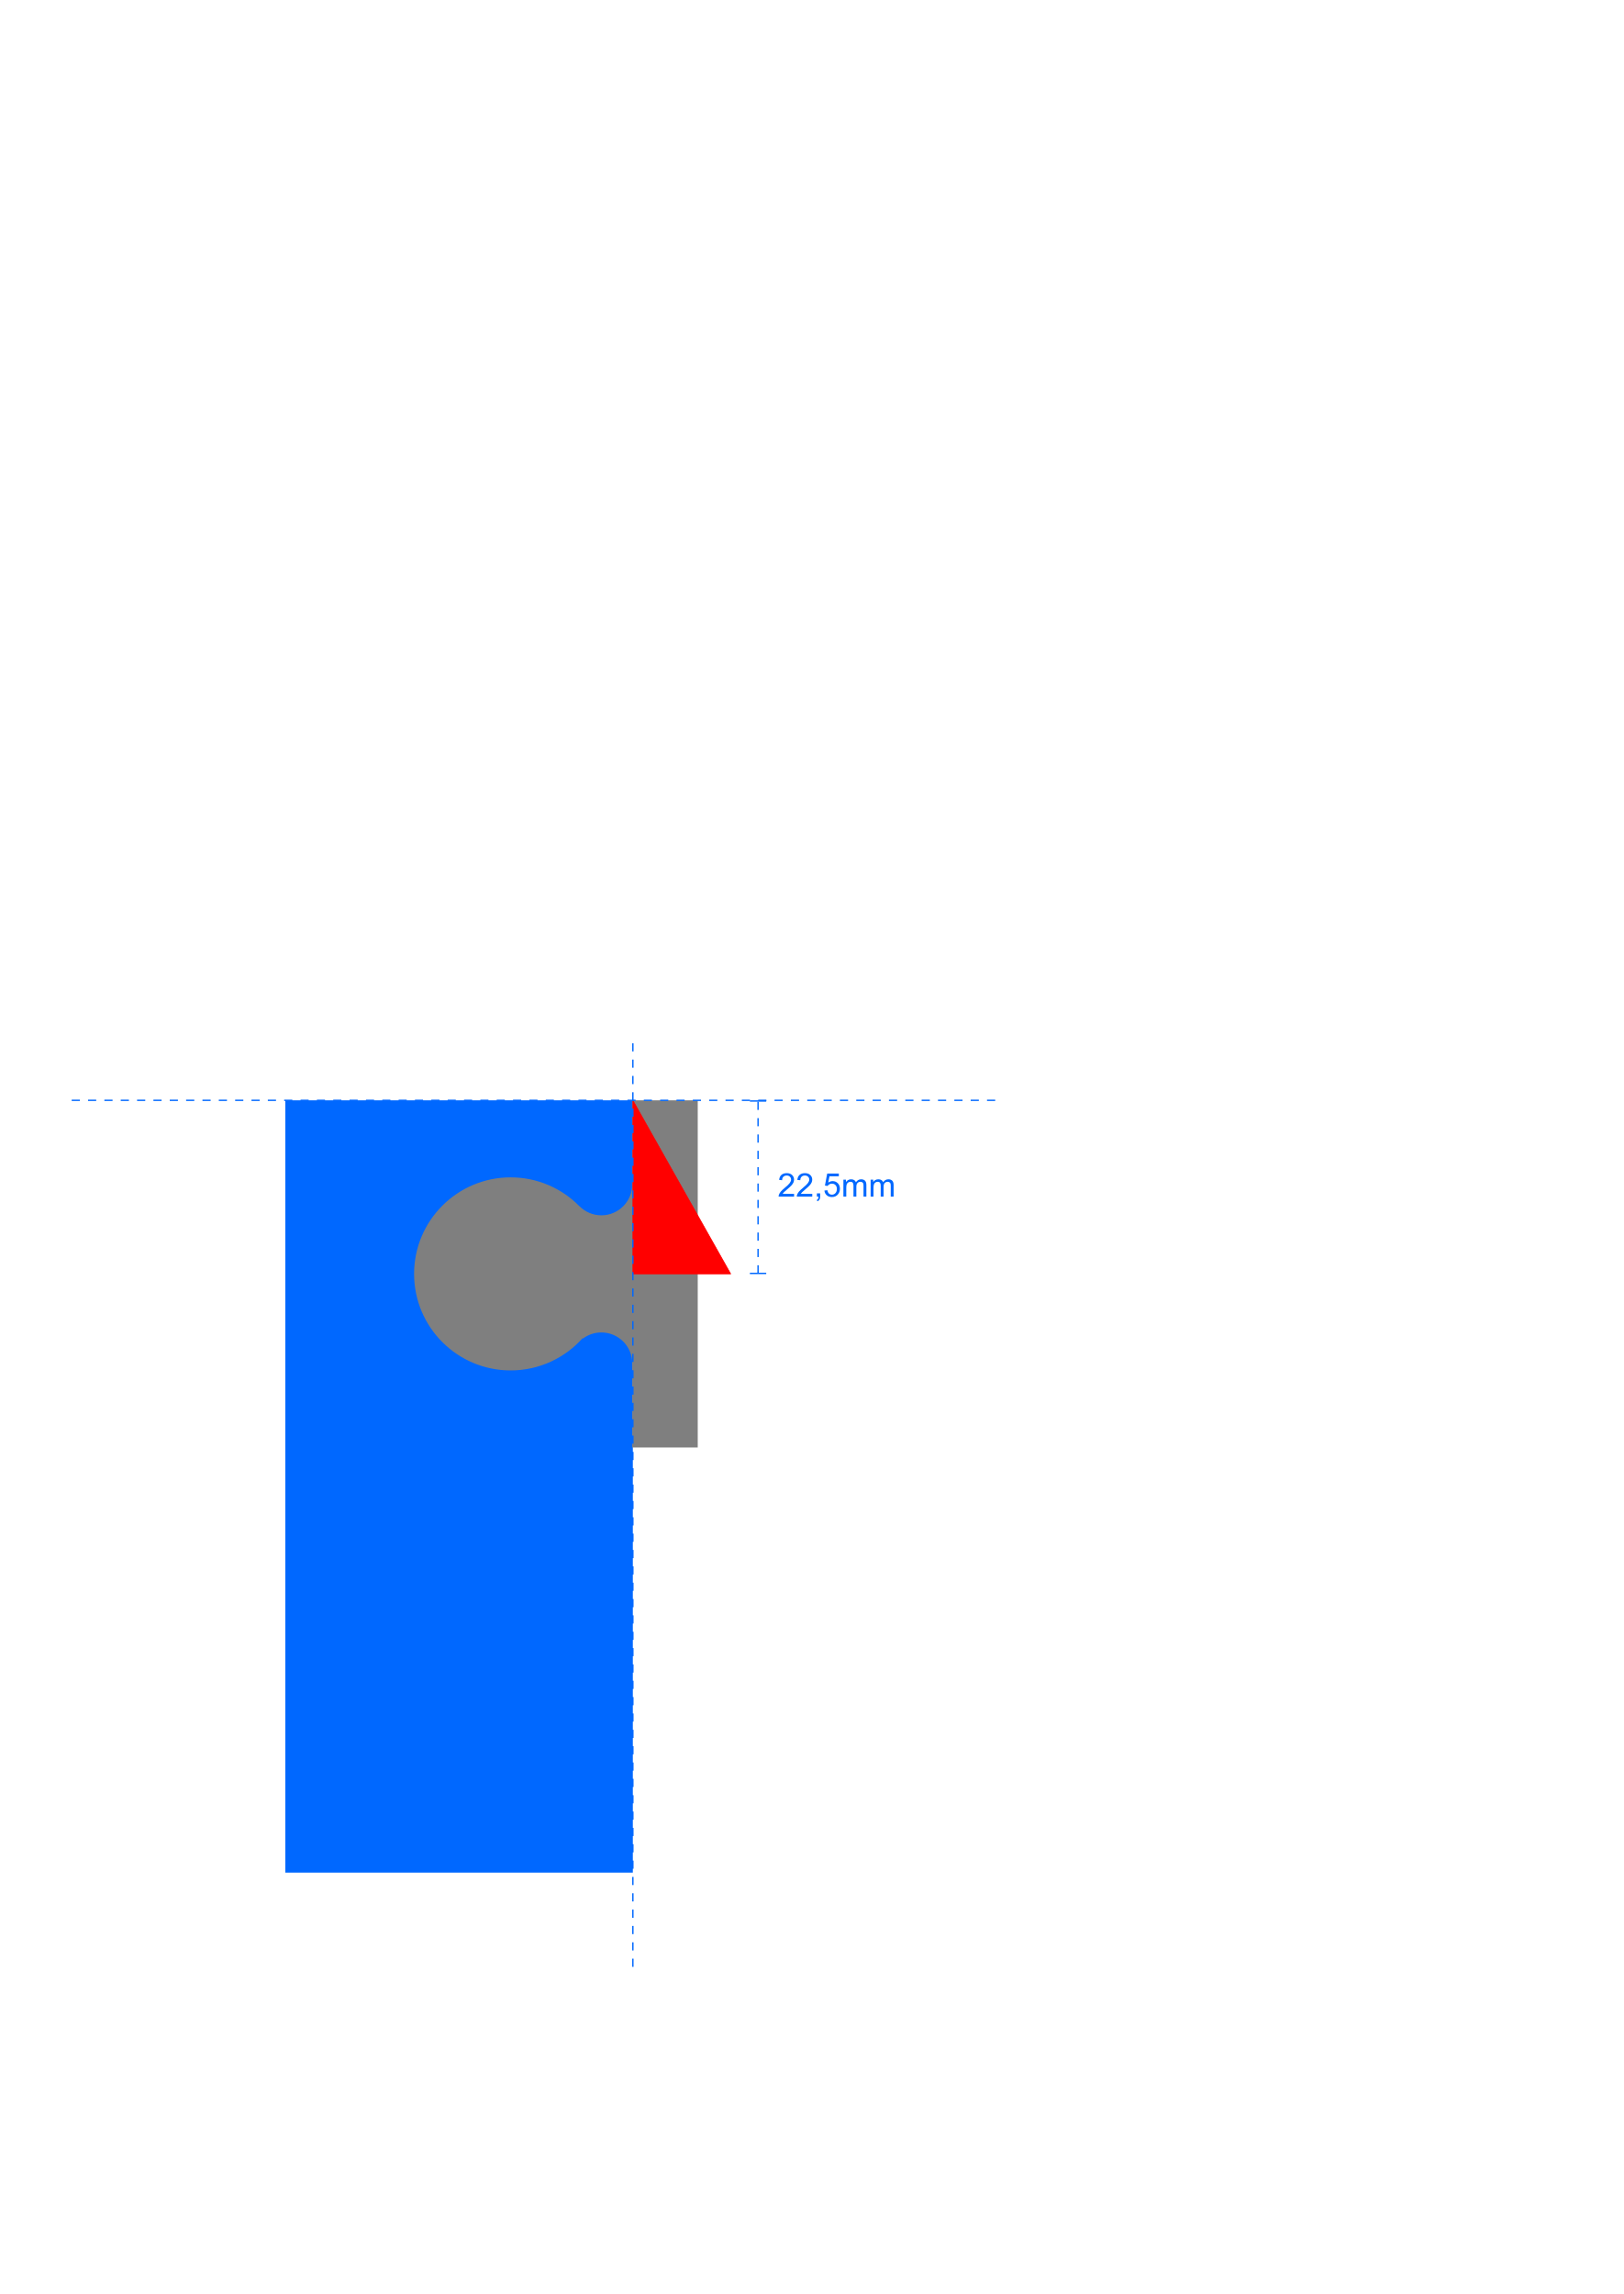
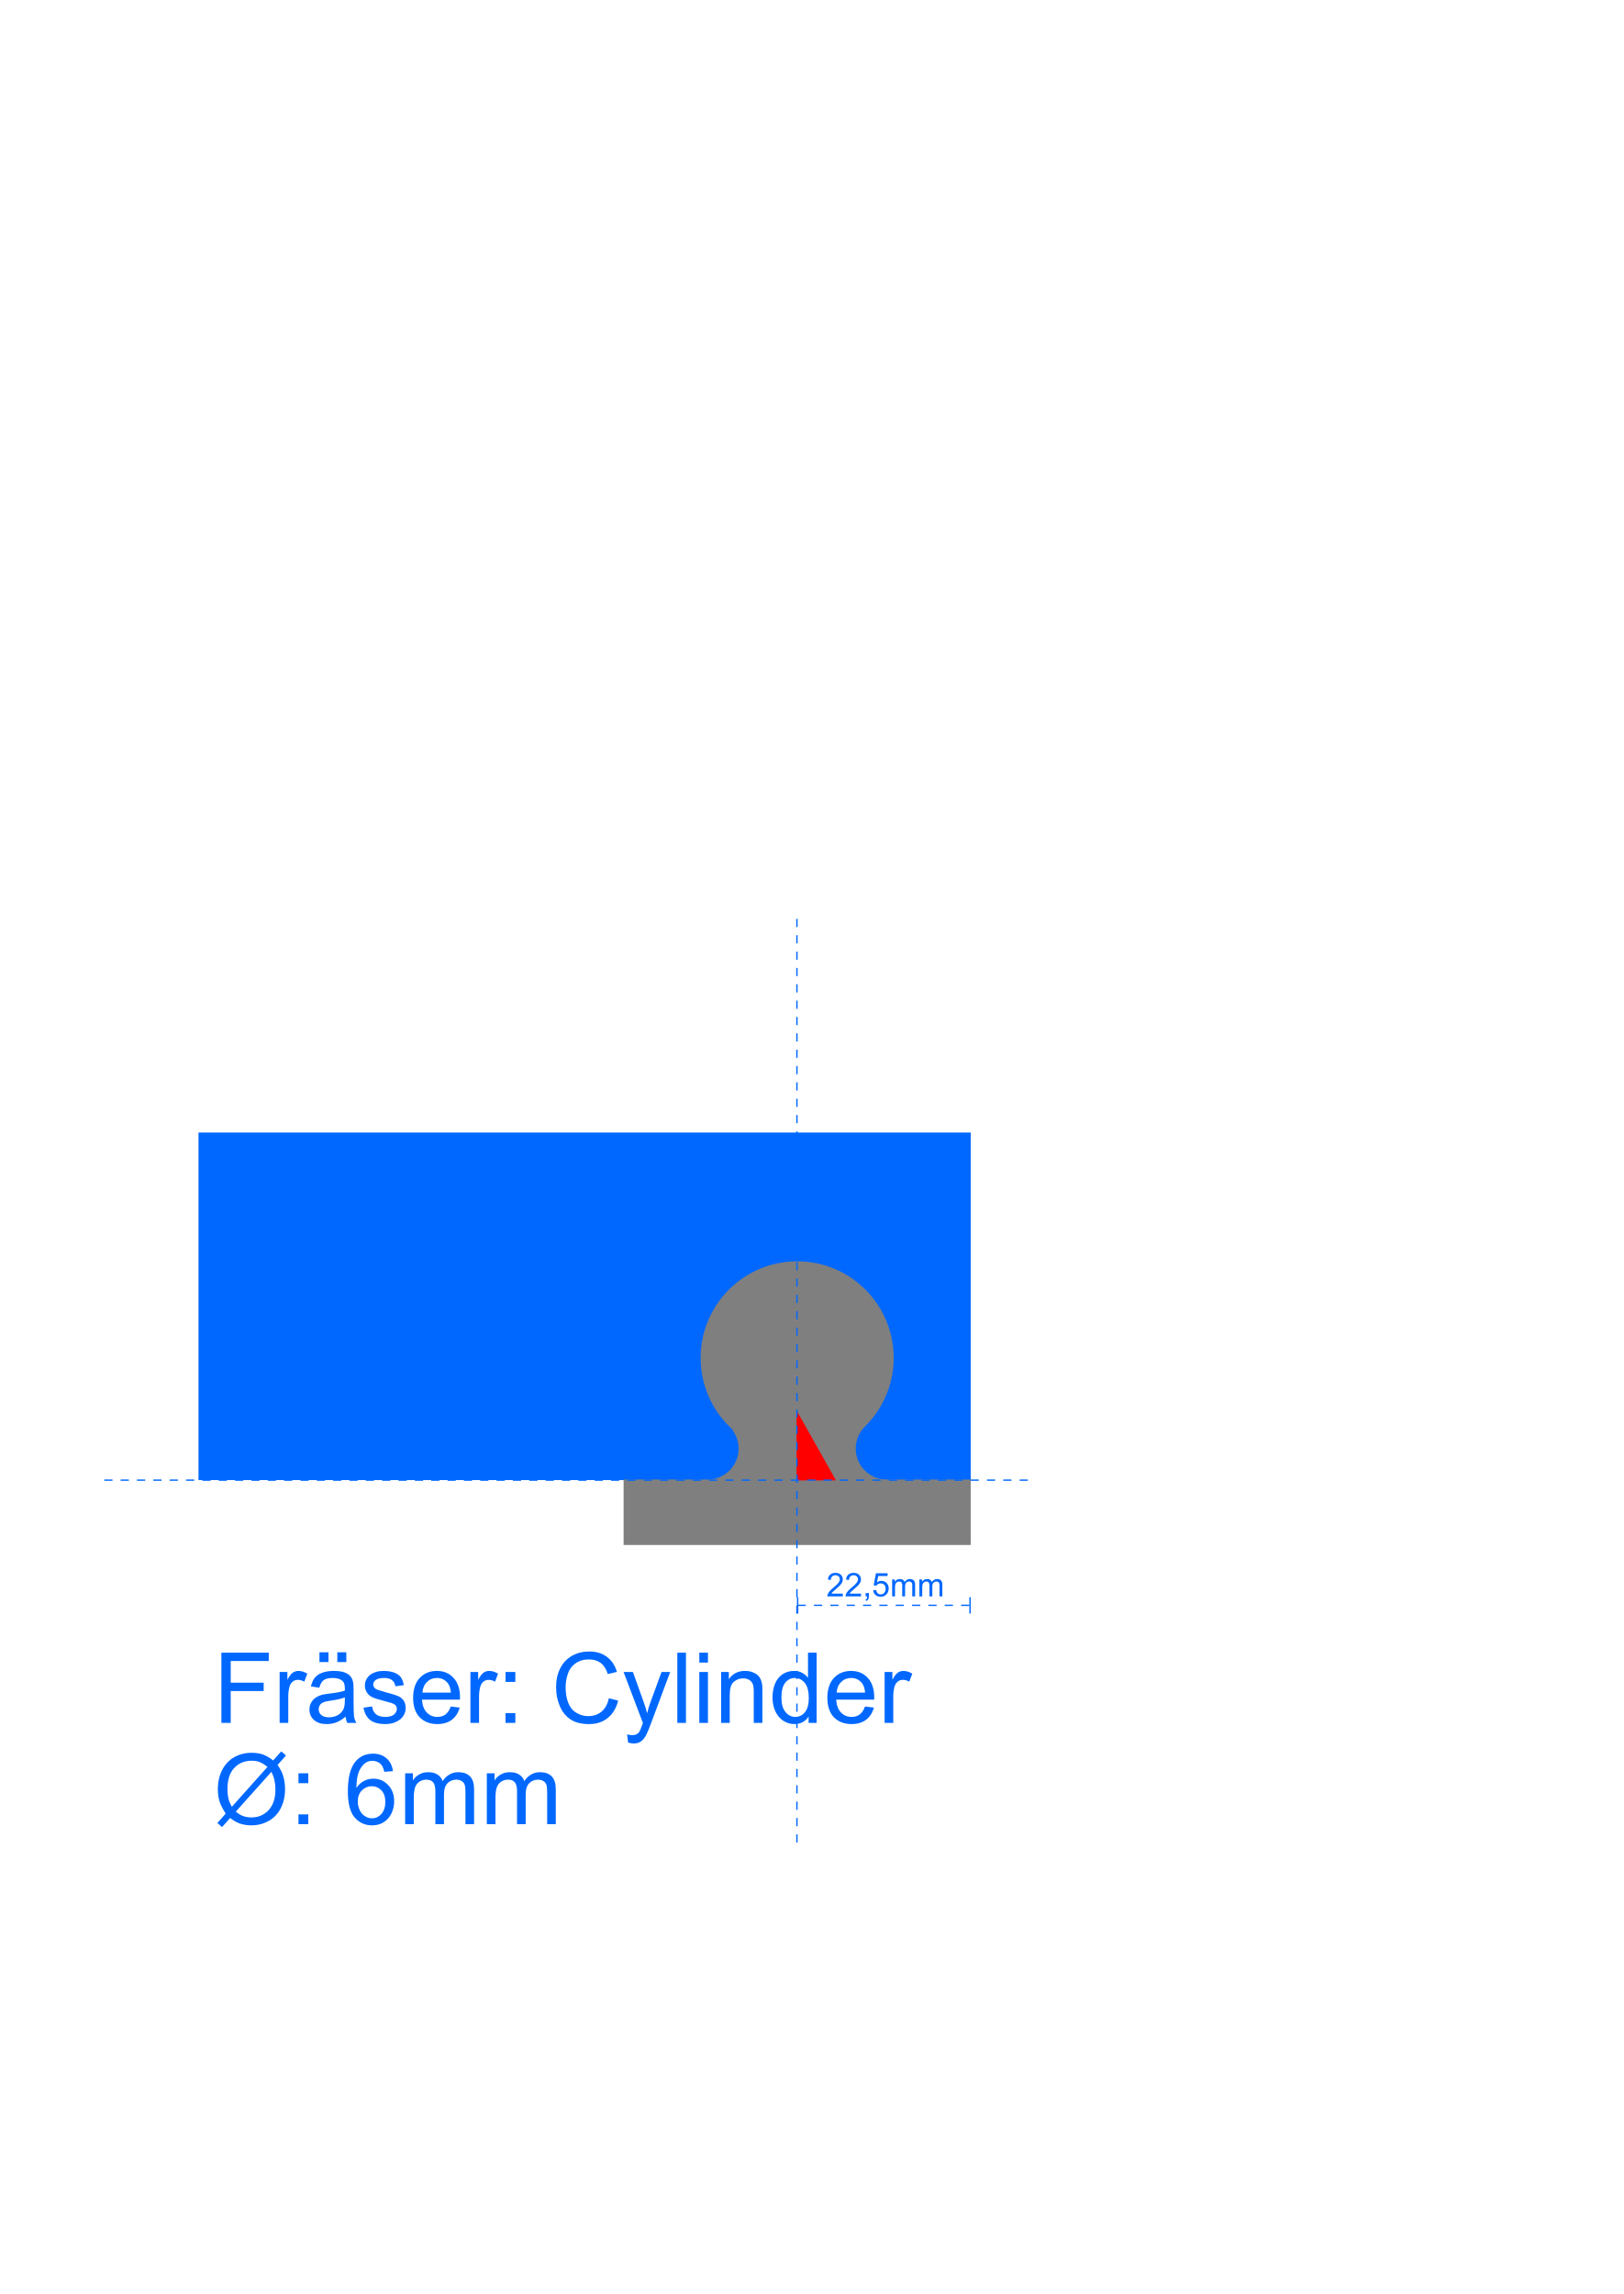
<svg xmlns="http://www.w3.org/2000/svg" width="596px" height="842px" version="1.1" xml:space="preserve" style="fill-rule:evenodd;clip-rule:evenodd;stroke-linecap:round;stroke-linejoin:round;stroke-miterlimit:1.5;">
-   <rect id="Holzleiste-45mm-x-20mm" x="104.741" y="403.867" width="127.559" height="283.465" style="fill:rgb(0,104,255);" />
-   <path id="Aussparung-d:10mm" d="M232.086,434.737L232.086,403.867L256.122,403.867L256.122,531.286L232.086,531.286L232.086,500.567L232.085,500.567C232.086,500.514 232.086,500.461 232.086,500.408C232.086,494.15 227.006,489.069 220.748,489.069C218.211,489.069 215.867,489.904 213.978,491.314L213.851,491.182C207.36,498.44 197.927,503.01 187.435,503.01C167.879,503.01 152.002,487.132 152.002,467.576C152.002,448.02 167.879,432.143 187.435,432.143C197.334,432.143 206.291,436.212 212.72,442.764L212.732,442.753C214.784,444.805 217.619,446.076 220.748,446.076C227.006,446.076 232.086,440.995 232.086,434.737Z" style="fill:rgb(127,127,127);" />
-   <path id="Bezugspunkt" d="M232.317,403.867L232.317,467.576L268.228,467.576L232.317,403.867Z" style="fill:rgb(255,0,0);stroke:rgb(255,0,0);stroke-width:0.24px;" />
-   <path id="waagrechte-Achse" d="M26.316,403.867L366.474,403.867" style="fill:none;stroke:rgb(0,104,255);stroke-width:0.5px;stroke-linecap:butt;stroke-miterlimit:2;stroke-dasharray:3,3,0,0;" />
-   <path id="senkrechte-Achse" d="M232.317,382.909L232.317,723.067" style="fill:none;stroke:rgb(0,104,255);stroke-width:0.5px;stroke-linecap:butt;stroke-miterlimit:2;stroke-dasharray:3,3,0,0;" />
+   <path id="Holzleiste-45mm-x-20mm" d="M356.328,543.258L356.328,415.699L72.864,415.699L72.864,543.258L356.328,543.258Z" style="fill:rgb(0,104,255);" />
+   <path id="Aussparung-d:10mm" d="M325.458,543.045L356.328,543.045L356.328,567.081L228.909,567.081L228.909,543.045L259.628,543.045L259.628,543.043C259.681,543.044 259.734,543.045 259.787,543.045C266.045,543.045 271.126,537.964 271.126,531.706C271.126,529.169 270.291,526.825 268.881,524.936L269.013,524.809C261.755,518.318 257.186,508.885 257.186,498.393C257.186,478.837 273.063,462.96 292.619,462.96C312.175,462.96 328.052,478.837 328.052,498.393C328.052,508.292 323.983,517.249 317.431,523.679L317.442,523.69C315.39,525.742 314.12,528.577 314.12,531.706C314.12,537.964 319.2,543.045 325.458,543.045Z" style="fill:rgb(127,127,127);" />
+   <path id="Bezugspunkt" d="M292.535,518.186L292.535,543.258L306.668,543.258L292.535,518.186Z" style="fill:rgb(255,0,0);stroke:rgb(255,0,0);stroke-width:0.24px;" />
+   <path id="waagrechte-Achse" d="M292.535,337.275L292.535,677.432" style="fill:none;stroke:rgb(0,104,255);stroke-width:0.5px;stroke-linecap:butt;stroke-miterlimit:2;stroke-dasharray:3,3,0,0;" />
+   <path id="senkrechte-Achse" d="M377.286,543.275L37.128,543.275" style="fill:none;stroke:rgb(0,104,255);stroke-width:0.5px;stroke-linecap:butt;stroke-miterlimit:2;stroke-dasharray:3,3,0,0;" />
  <g id="_22-5mm">
-     <path d="M278.267,467.646L278.267,403.867" style="fill:none;" />
-     <path d="M275.267,467.396L281.267,467.396" style="fill:none;stroke:rgb(0,104,255);stroke-width:0.5px;stroke-linecap:butt;stroke-linejoin:miter;stroke-miterlimit:10;" />
-     <path d="M275.267,404.117L281.267,404.117" style="fill:none;stroke:rgb(0,104,255);stroke-width:0.5px;stroke-linecap:butt;stroke-linejoin:miter;stroke-miterlimit:10;" />
-     <path d="M278.267,467.396L278.267,404.117" style="fill:none;stroke:rgb(0,104,255);stroke-width:0.5px;stroke-linecap:butt;stroke-miterlimit:2;stroke-dasharray:3,3,0,0;" />
+     <path d="M292.549,589.225L356.328,589.225" style="fill:none;" />
+     <path d="M292.799,586.225L292.799,592.225" style="fill:none;stroke:rgb(0,104,255);stroke-width:0.5px;stroke-linecap:butt;stroke-linejoin:miter;stroke-miterlimit:10;" />
+     <path d="M356.078,586.225L356.078,592.225" style="fill:none;stroke:rgb(0,104,255);stroke-width:0.5px;stroke-linecap:butt;stroke-linejoin:miter;stroke-miterlimit:10;" />
+     <path d="M292.799,589.225L356.078,589.225" style="fill:none;stroke:rgb(0,104,255);stroke-width:0.5px;stroke-linecap:butt;stroke-miterlimit:2;stroke-dasharray:3,3,0,0;" />
  </g>
-   <path d="M291.489,438.206L291.489,439.22L285.812,439.22C285.804,438.966 285.845,438.722 285.935,438.487C286.079,438.1 286.311,437.72 286.629,437.345C286.947,436.97 287.407,436.536 288.009,436.044C288.942,435.278 289.573,434.672 289.901,434.224C290.23,433.777 290.394,433.354 290.394,432.956C290.394,432.538 290.244,432.185 289.945,431.898C289.647,431.611 289.257,431.468 288.776,431.468C288.269,431.468 287.862,431.62 287.558,431.925C287.253,432.229 287.099,432.651 287.095,433.19L286.011,433.079C286.085,432.27 286.364,431.654 286.849,431.23C287.333,430.806 287.984,430.595 288.8,430.595C289.624,430.595 290.276,430.823 290.757,431.28C291.237,431.737 291.478,432.304 291.478,432.979C291.478,433.323 291.407,433.661 291.267,433.993C291.126,434.325 290.893,434.675 290.567,435.042C290.24,435.409 289.698,435.913 288.941,436.554C288.308,437.085 287.901,437.445 287.722,437.635C287.542,437.824 287.394,438.014 287.276,438.206L291.489,438.206Z" style="fill:rgb(0,104,255);fill-rule:nonzero;" />
-   <path d="M298.163,438.206L298.163,439.22L292.485,439.22C292.478,438.966 292.519,438.722 292.609,438.487C292.753,438.1 292.984,437.72 293.303,437.345C293.621,436.97 294.081,436.536 294.683,436.044C295.616,435.278 296.247,434.672 296.575,434.224C296.903,433.777 297.067,433.354 297.067,432.956C297.067,432.538 296.918,432.185 296.619,431.898C296.32,431.611 295.931,431.468 295.45,431.468C294.942,431.468 294.536,431.62 294.232,431.925C293.927,432.229 293.773,432.651 293.769,433.19L292.685,433.079C292.759,432.27 293.038,431.654 293.523,431.23C294.007,430.806 294.657,430.595 295.474,430.595C296.298,430.595 296.95,430.823 297.431,431.28C297.911,431.737 298.151,432.304 298.151,432.979C298.151,433.323 298.081,433.661 297.941,433.993C297.8,434.325 297.567,434.675 297.24,435.042C296.914,435.409 296.372,435.913 295.614,436.554C294.982,437.085 294.575,437.445 294.396,437.635C294.216,437.824 294.067,438.014 293.95,438.206L298.163,438.206Z" style="fill:rgb(0,104,255);fill-rule:nonzero;" />
-   <path d="M299.862,439.22L299.862,438.018L301.064,438.018L301.064,439.22C301.064,439.661 300.985,440.017 300.829,440.289C300.673,440.56 300.425,440.77 300.085,440.919L299.792,440.468C300.015,440.37 300.179,440.226 300.284,440.037C300.39,439.847 300.448,439.575 300.46,439.22L299.862,439.22Z" style="fill:rgb(0,104,255);fill-rule:nonzero;" />
-   <path d="M302.628,436.97L303.735,436.876C303.817,437.415 304.008,437.82 304.307,438.092C304.606,438.363 304.966,438.499 305.388,438.499C305.896,438.499 306.325,438.307 306.677,437.925C307.028,437.542 307.204,437.034 307.204,436.401C307.204,435.8 307.035,435.325 306.697,434.977C306.359,434.63 305.917,434.456 305.37,434.456C305.03,434.456 304.724,434.533 304.45,434.687C304.177,434.842 303.962,435.042 303.806,435.288L302.816,435.159L303.648,430.747L307.919,430.747L307.919,431.755L304.491,431.755L304.028,434.063C304.544,433.704 305.085,433.524 305.651,433.524C306.401,433.524 307.034,433.784 307.55,434.304C308.066,434.823 308.323,435.491 308.323,436.307C308.323,437.085 308.097,437.757 307.644,438.323C307.093,439.018 306.341,439.366 305.388,439.366C304.607,439.366 303.969,439.147 303.475,438.71C302.981,438.272 302.698,437.692 302.628,436.97Z" style="fill:rgb(0,104,255);fill-rule:nonzero;" />
-   <path d="M309.595,439.22L309.595,432.997L310.538,432.997L310.538,433.87C310.734,433.565 310.993,433.32 311.317,433.135C311.642,432.949 312.011,432.856 312.425,432.856C312.886,432.856 313.264,432.952 313.559,433.143C313.854,433.335 314.062,433.602 314.183,433.946C314.675,433.22 315.316,432.856 316.105,432.856C316.722,432.856 317.196,433.027 317.528,433.369C317.86,433.711 318.026,434.237 318.026,434.948L318.026,439.22L316.978,439.22L316.978,435.3C316.978,434.878 316.943,434.574 316.875,434.389C316.807,434.203 316.683,434.054 316.503,433.94C316.323,433.827 316.112,433.77 315.87,433.77C315.433,433.77 315.069,433.916 314.78,434.207C314.491,434.498 314.347,434.964 314.347,435.604L314.347,439.22L313.292,439.22L313.292,435.177C313.292,434.708 313.206,434.356 313.034,434.122C312.862,433.888 312.581,433.77 312.191,433.77C311.894,433.77 311.619,433.848 311.367,434.005C311.115,434.161 310.933,434.389 310.819,434.69C310.706,434.991 310.65,435.425 310.65,435.991L310.65,439.22L309.595,439.22Z" style="fill:rgb(0,104,255);fill-rule:nonzero;" />
-   <path d="M319.591,439.22L319.591,432.997L320.534,432.997L320.534,433.87C320.73,433.565 320.989,433.32 321.314,433.135C321.638,432.949 322.007,432.856 322.421,432.856C322.882,432.856 323.26,432.952 323.555,433.143C323.85,433.335 324.058,433.602 324.179,433.946C324.671,433.22 325.312,432.856 326.101,432.856C326.718,432.856 327.192,433.027 327.525,433.369C327.857,433.711 328.023,434.237 328.023,434.948L328.023,439.22L326.974,439.22L326.974,435.3C326.974,434.878 326.94,434.574 326.871,434.389C326.803,434.203 326.679,434.054 326.499,433.94C326.319,433.827 326.109,433.77 325.866,433.77C325.429,433.77 325.066,433.916 324.776,434.207C324.487,434.498 324.343,434.964 324.343,435.604L324.343,439.22L323.288,439.22L323.288,435.177C323.288,434.708 323.202,434.356 323.03,434.122C322.859,433.888 322.577,433.77 322.187,433.77C321.89,433.77 321.615,433.848 321.363,434.005C321.111,434.161 320.929,434.389 320.816,434.69C320.702,434.991 320.646,435.425 320.646,435.991L320.646,439.22L319.591,439.22Z" style="fill:rgb(0,104,255);fill-rule:nonzero;" />
+   <path d="M309.382,584.922L309.382,585.936L303.705,585.936C303.697,585.682 303.738,585.438 303.828,585.203C303.972,584.817 304.204,584.436 304.522,584.061C304.84,583.686 305.3,583.252 305.902,582.76C306.835,581.994 307.466,581.388 307.794,580.941C308.123,580.493 308.287,580.07 308.287,579.672C308.287,579.254 308.137,578.901 307.838,578.614C307.54,578.327 307.15,578.184 306.669,578.184C306.162,578.184 305.755,578.336 305.451,578.641C305.146,578.945 304.992,579.367 304.988,579.906L303.904,579.795C303.978,578.986 304.257,578.37 304.742,577.946C305.226,577.523 305.876,577.311 306.693,577.311C307.517,577.311 308.169,577.539 308.65,577.996C309.13,578.453 309.371,579.02 309.371,579.695C309.371,580.039 309.3,580.377 309.16,580.709C309.019,581.041 308.786,581.391 308.459,581.758C308.133,582.125 307.591,582.629 306.833,583.27C306.201,583.801 305.794,584.161 305.615,584.351C305.435,584.54 305.287,584.731 305.169,584.922L309.382,584.922Z" style="fill:rgb(0,104,255);fill-rule:nonzero;" />
+   <path d="M316.056,584.922L316.056,585.936L310.378,585.936C310.371,585.682 310.412,585.438 310.501,585.203C310.646,584.817 310.877,584.436 311.196,584.061C311.514,583.686 311.974,583.252 312.576,582.76C313.509,581.994 314.14,581.388 314.468,580.941C314.796,580.493 314.96,580.07 314.96,579.672C314.96,579.254 314.811,578.901 314.512,578.614C314.213,578.327 313.824,578.184 313.343,578.184C312.835,578.184 312.429,578.336 312.125,578.641C311.82,578.945 311.666,579.367 311.662,579.906L310.578,579.795C310.652,578.986 310.931,578.37 311.416,577.946C311.9,577.523 312.55,577.311 313.367,577.311C314.191,577.311 314.843,577.539 315.324,577.996C315.804,578.453 316.044,579.02 316.044,579.695C316.044,580.039 315.974,580.377 315.833,580.709C315.693,581.041 315.459,581.391 315.133,581.758C314.807,582.125 314.265,582.629 313.507,583.27C312.875,583.801 312.468,584.161 312.289,584.351C312.109,584.54 311.96,584.731 311.843,584.922L316.056,584.922Z" style="fill:rgb(0,104,255);fill-rule:nonzero;" />
+   <path d="M317.755,585.936L317.755,584.734L318.957,584.734L318.957,585.936C318.957,586.377 318.878,586.734 318.722,587.005C318.566,587.276 318.318,587.486 317.978,587.635L317.685,587.184C317.908,587.086 318.072,586.942 318.177,586.753C318.283,586.564 318.341,586.291 318.353,585.936L317.755,585.936Z" style="fill:rgb(0,104,255);fill-rule:nonzero;" />
+   <path d="M320.521,583.686L321.628,583.592C321.71,584.131 321.901,584.536 322.2,584.808C322.499,585.079 322.859,585.215 323.281,585.215C323.789,585.215 324.218,585.024 324.57,584.641C324.921,584.258 325.097,583.75 325.097,583.117C325.097,582.516 324.928,582.041 324.59,581.693C324.252,581.346 323.81,581.172 323.263,581.172C322.923,581.172 322.617,581.249 322.343,581.403C322.07,581.558 321.855,581.758 321.699,582.004L320.708,581.875L321.541,577.463L325.812,577.463L325.812,578.471L322.384,578.471L321.921,580.779C322.437,580.42 322.978,580.24 323.544,580.24C324.294,580.24 324.927,580.5 325.443,581.02C325.958,581.539 326.216,582.207 326.216,583.024C326.216,583.801 325.99,584.473 325.537,585.039C324.986,585.734 324.234,586.082 323.281,586.082C322.5,586.082 321.862,585.863 321.368,585.426C320.874,584.988 320.591,584.408 320.521,583.686Z" style="fill:rgb(0,104,255);fill-rule:nonzero;" />
+   <path d="M327.488,585.936L327.488,579.713L328.431,579.713L328.431,580.586C328.626,580.281 328.886,580.036 329.21,579.851C329.535,579.665 329.904,579.572 330.318,579.572C330.779,579.572 331.157,579.668 331.452,579.859C331.747,580.051 331.955,580.318 332.076,580.662C332.568,579.936 333.208,579.572 333.998,579.572C334.615,579.572 335.089,579.743 335.421,580.085C335.753,580.427 335.919,580.953 335.919,581.664L335.919,585.936L334.871,585.936L334.871,582.016C334.871,581.594 334.836,581.29 334.768,581.105C334.7,580.919 334.576,580.77 334.396,580.656C334.216,580.543 334.005,580.486 333.763,580.486C333.326,580.486 332.962,580.632 332.673,580.923C332.384,581.214 332.24,581.68 332.24,582.32L332.24,585.936L331.185,585.936L331.185,581.893C331.185,581.424 331.099,581.072 330.927,580.838C330.755,580.604 330.474,580.486 330.083,580.486C329.787,580.486 329.512,580.565 329.26,580.721C329.008,580.877 328.826,581.106 328.712,581.406C328.599,581.707 328.542,582.141 328.542,582.707L328.542,585.936L327.488,585.936Z" style="fill:rgb(0,104,255);fill-rule:nonzero;" />
+   <path d="M337.484,585.936L337.484,579.713L338.427,579.713L338.427,580.586C338.623,580.281 338.882,580.036 339.207,579.851C339.531,579.665 339.9,579.572 340.314,579.572C340.775,579.572 341.153,579.668 341.448,579.859C341.743,580.051 341.951,580.318 342.072,580.662C342.564,579.936 343.205,579.572 343.994,579.572C344.611,579.572 345.085,579.743 345.417,580.085C345.75,580.427 345.916,580.953 345.916,581.664L345.916,585.936L344.867,585.936L344.867,582.016C344.867,581.594 344.833,581.29 344.764,581.105C344.696,580.919 344.572,580.77 344.392,580.656C344.212,580.543 344.001,580.486 343.759,580.486C343.322,580.486 342.958,580.632 342.669,580.923C342.38,581.214 342.236,581.68 342.236,582.32L342.236,585.936L341.181,585.936L341.181,581.893C341.181,581.424 341.095,581.072 340.923,580.838C340.751,580.604 340.47,580.486 340.08,580.486C339.783,580.486 339.508,580.565 339.256,580.721C339.004,580.877 338.822,581.106 338.708,581.406C338.595,581.707 338.539,582.141 338.539,582.707L338.539,585.936L337.484,585.936Z" style="fill:rgb(0,104,255);fill-rule:nonzero;" />
+   <g transform="matrix(0.24,0,0,0.24,522.308,194.893)">
+     <g transform="matrix(150,0,0,150,-1849.96,1822.86)">
+       <path d="M0.082,-0L0.082,-0.716L0.565,-0.716L0.565,-0.631L0.177,-0.631L0.177,-0.41L0.513,-0.41L0.513,-0.325L0.177,-0.325L0.177,-0L0.082,-0Z" style="fill:rgb(0,104,255);fill-rule:nonzero;" />
+     </g>
+     <g transform="matrix(150,0,0,150,-1758.33,1822.86)">
+       <path d="M0.065,-0L0.065,-0.519L0.144,-0.519L0.144,-0.44C0.164,-0.477 0.183,-0.501 0.2,-0.513C0.217,-0.524 0.236,-0.53 0.256,-0.53C0.286,-0.53 0.316,-0.521 0.347,-0.502L0.316,-0.42C0.295,-0.433 0.273,-0.439 0.252,-0.439C0.233,-0.439 0.215,-0.434 0.2,-0.422C0.185,-0.411 0.174,-0.395 0.167,-0.374C0.158,-0.343 0.153,-0.309 0.153,-0.271L0.153,-0L0.065,-0Z" style="fill:rgb(0,104,255);fill-rule:nonzero;" />
+     </g>
+     <g transform="matrix(150,0,0,150,-1708.38,1822.86)">
+       <path d="M0.404,-0.064C0.372,-0.036 0.34,-0.017 0.31,-0.005C0.28,0.006 0.248,0.012 0.213,0.012C0.156,0.012 0.113,-0.002 0.082,-0.03C0.051,-0.058 0.036,-0.093 0.036,-0.137C0.036,-0.162 0.042,-0.185 0.053,-0.206C0.065,-0.227 0.08,-0.244 0.099,-0.257C0.118,-0.27 0.139,-0.279 0.162,-0.286C0.179,-0.29 0.205,-0.295 0.24,-0.299C0.311,-0.307 0.363,-0.317 0.397,-0.329C0.397,-0.341 0.397,-0.349 0.397,-0.352C0.397,-0.388 0.389,-0.413 0.373,-0.428C0.35,-0.448 0.317,-0.458 0.272,-0.458C0.231,-0.458 0.201,-0.45 0.181,-0.436C0.161,-0.421 0.147,-0.396 0.137,-0.359L0.051,-0.371C0.059,-0.407 0.072,-0.437 0.09,-0.46C0.108,-0.482 0.134,-0.5 0.167,-0.512C0.201,-0.524 0.241,-0.53 0.285,-0.53C0.329,-0.53 0.365,-0.525 0.393,-0.515C0.421,-0.504 0.441,-0.491 0.454,-0.475C0.467,-0.46 0.476,-0.44 0.481,-0.416C0.484,-0.401 0.486,-0.374 0.486,-0.334L0.486,-0.217C0.486,-0.136 0.488,-0.084 0.491,-0.062C0.495,-0.041 0.503,-0.02 0.514,-0L0.422,-0C0.413,-0.018 0.407,-0.04 0.404,-0.064ZM0.397,-0.26C0.365,-0.247 0.317,-0.236 0.253,-0.227C0.217,-0.222 0.192,-0.216 0.177,-0.209C0.162,-0.203 0.15,-0.193 0.142,-0.181C0.134,-0.168 0.13,-0.154 0.13,-0.139C0.13,-0.116 0.139,-0.096 0.156,-0.081C0.174,-0.065 0.2,-0.057 0.234,-0.057C0.268,-0.057 0.298,-0.065 0.325,-0.079C0.351,-0.094 0.37,-0.114 0.383,-0.14C0.392,-0.16 0.397,-0.189 0.397,-0.228L0.397,-0.26ZM0.138,-0.62L0.138,-0.72L0.23,-0.72L0.23,-0.62L0.138,-0.62ZM0.32,-0.62L0.32,-0.72L0.412,-0.72L0.412,-0.62L0.32,-0.62Z" style="fill:rgb(0,104,255);fill-rule:nonzero;" />
+     </g>
+     <g transform="matrix(150,0,0,150,-1624.96,1822.86)">
+       <path d="M0.031,-0.155L0.118,-0.168C0.123,-0.134 0.136,-0.107 0.158,-0.088C0.181,-0.07 0.212,-0.061 0.252,-0.061C0.292,-0.061 0.322,-0.069 0.342,-0.085C0.361,-0.102 0.371,-0.121 0.371,-0.143C0.371,-0.163 0.362,-0.179 0.345,-0.19C0.333,-0.198 0.303,-0.208 0.255,-0.22C0.191,-0.236 0.146,-0.25 0.121,-0.262C0.096,-0.274 0.078,-0.29 0.065,-0.311C0.052,-0.332 0.045,-0.355 0.045,-0.381C0.045,-0.404 0.051,-0.425 0.061,-0.445C0.072,-0.465 0.086,-0.481 0.104,-0.494C0.118,-0.504 0.137,-0.513 0.16,-0.52C0.184,-0.527 0.209,-0.53 0.236,-0.53C0.277,-0.53 0.313,-0.524 0.344,-0.513C0.374,-0.501 0.397,-0.485 0.412,-0.465C0.426,-0.445 0.436,-0.418 0.442,-0.385L0.356,-0.373C0.352,-0.4 0.341,-0.421 0.322,-0.436C0.303,-0.451 0.277,-0.458 0.243,-0.458C0.202,-0.458 0.174,-0.451 0.156,-0.438C0.139,-0.425 0.13,-0.409 0.13,-0.391C0.13,-0.38 0.134,-0.369 0.141,-0.36C0.148,-0.351 0.16,-0.343 0.175,-0.337C0.184,-0.334 0.209,-0.326 0.252,-0.314C0.315,-0.298 0.358,-0.284 0.383,-0.274C0.407,-0.263 0.426,-0.248 0.44,-0.228C0.454,-0.207 0.461,-0.182 0.461,-0.152C0.461,-0.123 0.453,-0.095 0.436,-0.07C0.419,-0.044 0.394,-0.024 0.362,-0.01C0.33,0.005 0.293,0.012 0.252,0.012C0.185,0.012 0.134,-0.002 0.098,-0.03C0.063,-0.058 0.041,-0.1 0.031,-0.155Z" style="fill:rgb(0,104,255);fill-rule:nonzero;" />
+     </g>
+     <g transform="matrix(150,0,0,150,-1549.96,1822.86)">
+       <path d="M0.421,-0.167L0.512,-0.156C0.497,-0.103 0.471,-0.062 0.432,-0.032C0.393,-0.003 0.344,0.012 0.284,0.012C0.208,0.012 0.148,-0.012 0.103,-0.058C0.059,-0.105 0.037,-0.171 0.037,-0.255C0.037,-0.342 0.059,-0.41 0.104,-0.458C0.149,-0.506 0.207,-0.53 0.279,-0.53C0.348,-0.53 0.405,-0.507 0.449,-0.459C0.493,-0.412 0.515,-0.346 0.515,-0.26C0.515,-0.255 0.514,-0.247 0.514,-0.237L0.127,-0.237C0.131,-0.18 0.147,-0.136 0.176,-0.106C0.205,-0.076 0.241,-0.061 0.284,-0.061C0.316,-0.061 0.344,-0.069 0.367,-0.086C0.389,-0.103 0.408,-0.13 0.421,-0.167ZM0.132,-0.309L0.422,-0.309C0.418,-0.353 0.407,-0.385 0.389,-0.407C0.361,-0.441 0.324,-0.458 0.28,-0.458C0.239,-0.458 0.205,-0.444 0.178,-0.417C0.15,-0.39 0.135,-0.354 0.132,-0.309Z" style="fill:rgb(0,104,255);fill-rule:nonzero;" />
+     </g>
+     <g transform="matrix(150,0,0,150,-1466.53,1822.86)">
+       <path d="M0.065,-0L0.065,-0.519L0.144,-0.519L0.144,-0.44C0.164,-0.477 0.183,-0.501 0.2,-0.513C0.217,-0.524 0.236,-0.53 0.256,-0.53C0.286,-0.53 0.316,-0.521 0.347,-0.502L0.316,-0.42C0.295,-0.433 0.273,-0.439 0.252,-0.439C0.233,-0.439 0.215,-0.434 0.2,-0.422C0.185,-0.411 0.174,-0.395 0.167,-0.374C0.158,-0.343 0.153,-0.309 0.153,-0.271L0.153,-0L0.065,-0Z" style="fill:rgb(0,104,255);fill-rule:nonzero;" />
+     </g>
+     <g transform="matrix(150,0,0,150,-1416.58,1822.86)">
+       <path d="M0.09,-0.418L0.09,-0.519L0.19,-0.519L0.19,-0.418L0.09,-0.418ZM0.09,-0L0.09,-0.1L0.19,-0.1L0.19,-0L0.09,-0Z" style="fill:rgb(0,104,255);fill-rule:nonzero;" />
+     </g>
+     <g transform="matrix(150,0,0,150,-1333.23,1822.86)">
+       <path d="M0.588,-0.251L0.683,-0.227C0.663,-0.149 0.627,-0.09 0.575,-0.049C0.524,-0.008 0.461,0.012 0.386,0.012C0.309,0.012 0.246,-0.003 0.198,-0.035C0.15,-0.066 0.113,-0.112 0.088,-0.171C0.062,-0.231 0.05,-0.295 0.05,-0.363C0.05,-0.438 0.064,-0.503 0.093,-0.558C0.121,-0.614 0.162,-0.656 0.214,-0.685C0.267,-0.714 0.325,-0.728 0.388,-0.728C0.459,-0.728 0.52,-0.71 0.568,-0.673C0.617,-0.637 0.651,-0.586 0.67,-0.52L0.577,-0.498C0.561,-0.55 0.536,-0.588 0.505,-0.611C0.473,-0.635 0.434,-0.647 0.386,-0.647C0.331,-0.647 0.285,-0.634 0.248,-0.607C0.211,-0.581 0.185,-0.546 0.17,-0.501C0.155,-0.457 0.147,-0.411 0.147,-0.364C0.147,-0.303 0.156,-0.25 0.174,-0.204C0.192,-0.159 0.219,-0.125 0.257,-0.103C0.294,-0.08 0.335,-0.069 0.378,-0.069C0.431,-0.069 0.476,-0.084 0.513,-0.115C0.55,-0.145 0.575,-0.191 0.588,-0.251Z" style="fill:rgb(0,104,255);fill-rule:nonzero;" />
+     </g>
+     <g transform="matrix(150,0,0,150,-1224.91,1822.86)">
+       <path d="M0.062,0.2L0.052,0.117C0.071,0.122 0.088,0.125 0.103,0.125C0.122,0.125 0.138,0.122 0.149,0.115C0.161,0.109 0.171,0.1 0.178,0.088C0.184,0.079 0.193,0.057 0.205,0.022C0.207,0.018 0.209,0.01 0.213,0.001L0.016,-0.519L0.111,-0.519L0.219,-0.218C0.233,-0.18 0.245,-0.14 0.256,-0.098C0.266,-0.139 0.278,-0.178 0.292,-0.216L0.403,-0.519L0.491,-0.519L0.294,0.009C0.273,0.066 0.256,0.105 0.245,0.126C0.229,0.155 0.211,0.177 0.191,0.19C0.171,0.204 0.147,0.21 0.119,0.21C0.102,0.21 0.083,0.207 0.062,0.2Z" style="fill:rgb(0,104,255);fill-rule:nonzero;" />
+     </g>
+     <g transform="matrix(150,0,0,150,-1149.91,1822.86)">
+       <rect x="0.064" y="-0.716" width="0.088" height="0.716" style="fill:rgb(0,104,255);fill-rule:nonzero;" />
+     </g>
+     <g transform="matrix(150,0,0,150,-1116.58,1822.86)">
+       <path d="M0.066,-0.615L0.066,-0.716L0.154,-0.716L0.154,-0.615L0.066,-0.615ZM0.066,-0L0.066,-0.519L0.154,-0.519L0.154,-0L0.066,-0Z" style="fill:rgb(0,104,255);fill-rule:nonzero;" />
+     </g>
+     <g transform="matrix(150,0,0,150,-1083.26,1822.86)">
+       <path d="M0.066,-0L0.066,-0.519L0.145,-0.519L0.145,-0.445C0.183,-0.502 0.238,-0.53 0.31,-0.53C0.341,-0.53 0.37,-0.525 0.396,-0.513C0.422,-0.502 0.442,-0.487 0.455,-0.469C0.468,-0.451 0.477,-0.429 0.482,-0.404C0.486,-0.388 0.487,-0.36 0.487,-0.319L0.487,-0L0.399,-0L0.399,-0.315C0.399,-0.351 0.396,-0.378 0.389,-0.396C0.382,-0.413 0.37,-0.428 0.353,-0.438C0.335,-0.449 0.315,-0.454 0.292,-0.454C0.254,-0.454 0.222,-0.442 0.195,-0.418C0.167,-0.395 0.154,-0.35 0.154,-0.283L0.154,-0L0.066,-0Z" style="fill:rgb(0,104,255);fill-rule:nonzero;" />
+     </g>
+     <g transform="matrix(150,0,0,150,-999.836,1822.86)">
+       <path d="M0.402,-0L0.402,-0.065C0.369,-0.014 0.321,0.012 0.257,0.012C0.216,0.012 0.178,0 0.143,-0.022C0.109,-0.045 0.082,-0.077 0.063,-0.118C0.044,-0.159 0.034,-0.206 0.034,-0.259C0.034,-0.311 0.043,-0.358 0.06,-0.4C0.077,-0.442 0.103,-0.474 0.138,-0.497C0.172,-0.519 0.211,-0.53 0.253,-0.53C0.285,-0.53 0.313,-0.524 0.337,-0.51C0.361,-0.497 0.381,-0.48 0.396,-0.459L0.396,-0.716L0.484,-0.716L0.484,-0L0.402,-0ZM0.125,-0.259C0.125,-0.192 0.139,-0.143 0.167,-0.11C0.194,-0.077 0.228,-0.061 0.266,-0.061C0.304,-0.061 0.337,-0.076 0.364,-0.108C0.39,-0.139 0.404,-0.187 0.404,-0.251C0.404,-0.322 0.39,-0.375 0.363,-0.408C0.335,-0.441 0.302,-0.458 0.262,-0.458C0.223,-0.458 0.19,-0.442 0.164,-0.41C0.138,-0.378 0.125,-0.327 0.125,-0.259Z" style="fill:rgb(0,104,255);fill-rule:nonzero;" />
+     </g>
+     <g transform="matrix(150,0,0,150,-916.413,1822.86)">
+       <path d="M0.421,-0.167L0.512,-0.156C0.497,-0.103 0.471,-0.062 0.432,-0.032C0.393,-0.003 0.344,0.012 0.284,0.012C0.208,0.012 0.148,-0.012 0.103,-0.058C0.059,-0.105 0.037,-0.171 0.037,-0.255C0.037,-0.342 0.059,-0.41 0.104,-0.458C0.149,-0.506 0.207,-0.53 0.279,-0.53C0.348,-0.53 0.405,-0.507 0.449,-0.459C0.493,-0.412 0.515,-0.346 0.515,-0.26C0.515,-0.255 0.514,-0.247 0.514,-0.237L0.127,-0.237C0.131,-0.18 0.147,-0.136 0.176,-0.106C0.205,-0.076 0.241,-0.061 0.284,-0.061C0.316,-0.061 0.344,-0.069 0.367,-0.086C0.389,-0.103 0.408,-0.13 0.421,-0.167ZM0.132,-0.309L0.422,-0.309C0.418,-0.353 0.407,-0.385 0.389,-0.407C0.361,-0.441 0.324,-0.458 0.28,-0.458C0.239,-0.458 0.205,-0.444 0.178,-0.417C0.15,-0.39 0.135,-0.354 0.132,-0.309Z" style="fill:rgb(0,104,255);fill-rule:nonzero;" />
+     </g>
+     <g transform="matrix(150,0,0,150,-832.99,1822.86)">
+       <path d="M0.065,-0L0.065,-0.519L0.144,-0.519L0.144,-0.44C0.164,-0.477 0.183,-0.501 0.2,-0.513C0.217,-0.524 0.236,-0.53 0.256,-0.53C0.286,-0.53 0.316,-0.521 0.347,-0.502L0.316,-0.42C0.295,-0.433 0.273,-0.439 0.252,-0.439C0.233,-0.439 0.215,-0.434 0.2,-0.422C0.185,-0.411 0.174,-0.395 0.167,-0.374C0.158,-0.343 0.153,-0.309 0.153,-0.271L0.153,-0L0.065,-0Z" style="fill:rgb(0,104,255);fill-rule:nonzero;" />
+     </g>
+     <g transform="matrix(150,0,0,150,-1849.96,1977.77)">
+       <path d="M0.61,-0.65L0.692,-0.742L0.741,-0.701L0.655,-0.604C0.683,-0.563 0.702,-0.526 0.711,-0.495C0.724,-0.454 0.731,-0.408 0.731,-0.357C0.731,-0.284 0.716,-0.219 0.687,-0.162C0.657,-0.104 0.615,-0.061 0.562,-0.032C0.508,-0.002 0.451,0.012 0.391,0.012C0.346,0.012 0.306,0.006 0.269,-0.007C0.241,-0.017 0.208,-0.035 0.171,-0.063L0.089,0.029L0.041,-0.012L0.126,-0.108C0.095,-0.157 0.073,-0.198 0.063,-0.233C0.052,-0.267 0.046,-0.308 0.046,-0.356C0.046,-0.43 0.061,-0.496 0.09,-0.553C0.12,-0.61 0.161,-0.654 0.214,-0.684C0.267,-0.713 0.325,-0.728 0.39,-0.728C0.434,-0.728 0.472,-0.722 0.505,-0.711C0.537,-0.699 0.573,-0.679 0.61,-0.65ZM0.552,-0.584C0.521,-0.609 0.494,-0.625 0.471,-0.634C0.448,-0.643 0.422,-0.647 0.391,-0.647C0.319,-0.647 0.26,-0.623 0.214,-0.574C0.167,-0.526 0.144,-0.454 0.144,-0.358C0.144,-0.32 0.148,-0.287 0.155,-0.257C0.16,-0.236 0.171,-0.209 0.188,-0.177L0.552,-0.584ZM0.592,-0.534L0.229,-0.128C0.254,-0.107 0.277,-0.093 0.298,-0.085C0.326,-0.074 0.356,-0.069 0.388,-0.069C0.459,-0.069 0.518,-0.094 0.564,-0.144C0.61,-0.194 0.633,-0.264 0.633,-0.355C0.633,-0.423 0.619,-0.482 0.592,-0.534Z" style="fill:rgb(0,104,255);fill-rule:nonzero;" />
+     </g>
+     <g transform="matrix(150,0,0,150,-1733.28,1977.77)">
+       <path d="M0.09,-0.418L0.09,-0.519L0.19,-0.519L0.19,-0.418L0.09,-0.418ZM0.09,-0L0.09,-0.1L0.19,-0.1L0.19,-0L0.09,-0Z" style="fill:rgb(0,104,255);fill-rule:nonzero;" />
+     </g>
+     <g transform="matrix(150,0,0,150,-1649.93,1977.77)">
+       <path d="M0.498,-0.541L0.41,-0.534C0.402,-0.568 0.391,-0.593 0.377,-0.609C0.353,-0.634 0.324,-0.646 0.289,-0.646C0.261,-0.646 0.236,-0.639 0.215,-0.623C0.188,-0.603 0.166,-0.573 0.15,-0.535C0.134,-0.496 0.126,-0.441 0.125,-0.369C0.146,-0.401 0.172,-0.425 0.203,-0.441C0.233,-0.457 0.265,-0.464 0.299,-0.464C0.357,-0.464 0.407,-0.443 0.448,-0.4C0.49,-0.357 0.51,-0.301 0.51,-0.232C0.51,-0.188 0.501,-0.146 0.481,-0.107C0.462,-0.069 0.435,-0.039 0.401,-0.019C0.368,0.002 0.329,0.012 0.286,0.012C0.213,0.012 0.153,-0.015 0.107,-0.069C0.061,-0.122 0.038,-0.211 0.038,-0.335C0.038,-0.473 0.063,-0.574 0.114,-0.637C0.159,-0.691 0.219,-0.719 0.294,-0.719C0.351,-0.719 0.397,-0.703 0.433,-0.671C0.469,-0.64 0.49,-0.596 0.498,-0.541ZM0.139,-0.232C0.139,-0.202 0.145,-0.173 0.158,-0.145C0.171,-0.117 0.189,-0.096 0.212,-0.082C0.235,-0.067 0.259,-0.06 0.285,-0.06C0.322,-0.06 0.354,-0.075 0.38,-0.105C0.407,-0.135 0.42,-0.176 0.42,-0.227C0.42,-0.277 0.407,-0.316 0.381,-0.344C0.354,-0.372 0.321,-0.387 0.281,-0.387C0.242,-0.387 0.208,-0.372 0.18,-0.344C0.153,-0.316 0.139,-0.278 0.139,-0.232Z" style="fill:rgb(0,104,255);fill-rule:nonzero;" />
+     </g>
+     <g transform="matrix(150,0,0,150,-1566.51,1977.77)">
+       <path d="M0.066,-0L0.066,-0.519L0.145,-0.519L0.145,-0.446C0.161,-0.471 0.182,-0.492 0.209,-0.507C0.236,-0.523 0.267,-0.53 0.302,-0.53C0.34,-0.53 0.372,-0.522 0.396,-0.506C0.421,-0.49 0.438,-0.468 0.448,-0.439C0.489,-0.5 0.543,-0.53 0.608,-0.53C0.66,-0.53 0.699,-0.516 0.727,-0.488C0.755,-0.459 0.769,-0.415 0.769,-0.356L0.769,-0L0.681,-0L0.681,-0.327C0.681,-0.362 0.678,-0.387 0.673,-0.403C0.667,-0.418 0.657,-0.431 0.642,-0.44C0.627,-0.449 0.609,-0.454 0.589,-0.454C0.552,-0.454 0.522,-0.442 0.498,-0.418C0.474,-0.393 0.462,-0.355 0.462,-0.301L0.462,-0L0.374,-0L0.374,-0.337C0.374,-0.376 0.367,-0.405 0.353,-0.425C0.338,-0.444 0.315,-0.454 0.282,-0.454C0.257,-0.454 0.235,-0.448 0.214,-0.435C0.193,-0.422 0.177,-0.403 0.168,-0.377C0.159,-0.352 0.154,-0.316 0.154,-0.269L0.154,-0L0.066,-0Z" style="fill:rgb(0,104,255);fill-rule:nonzero;" />
+     </g>
+     <g transform="matrix(150,0,0,150,-1441.56,1977.77)">
+       <path d="M0.066,-0L0.066,-0.519L0.145,-0.519L0.145,-0.446C0.161,-0.471 0.182,-0.492 0.209,-0.507C0.236,-0.523 0.267,-0.53 0.302,-0.53C0.34,-0.53 0.372,-0.522 0.396,-0.506C0.421,-0.49 0.438,-0.468 0.448,-0.439C0.489,-0.5 0.543,-0.53 0.608,-0.53C0.66,-0.53 0.699,-0.516 0.727,-0.488C0.755,-0.459 0.769,-0.415 0.769,-0.356L0.769,-0L0.681,-0L0.681,-0.327C0.681,-0.362 0.678,-0.387 0.673,-0.403C0.667,-0.418 0.657,-0.431 0.642,-0.44C0.627,-0.449 0.609,-0.454 0.589,-0.454C0.552,-0.454 0.522,-0.442 0.498,-0.418C0.474,-0.393 0.462,-0.355 0.462,-0.301L0.462,-0L0.374,-0L0.374,-0.337C0.374,-0.376 0.367,-0.405 0.353,-0.425C0.338,-0.444 0.315,-0.454 0.282,-0.454C0.257,-0.454 0.235,-0.448 0.214,-0.435C0.193,-0.422 0.177,-0.403 0.168,-0.377C0.159,-0.352 0.154,-0.316 0.154,-0.269L0.154,-0L0.066,-0Z" style="fill:rgb(0,104,255);fill-rule:nonzero;" />
+     </g>
+   </g>
</svg>
